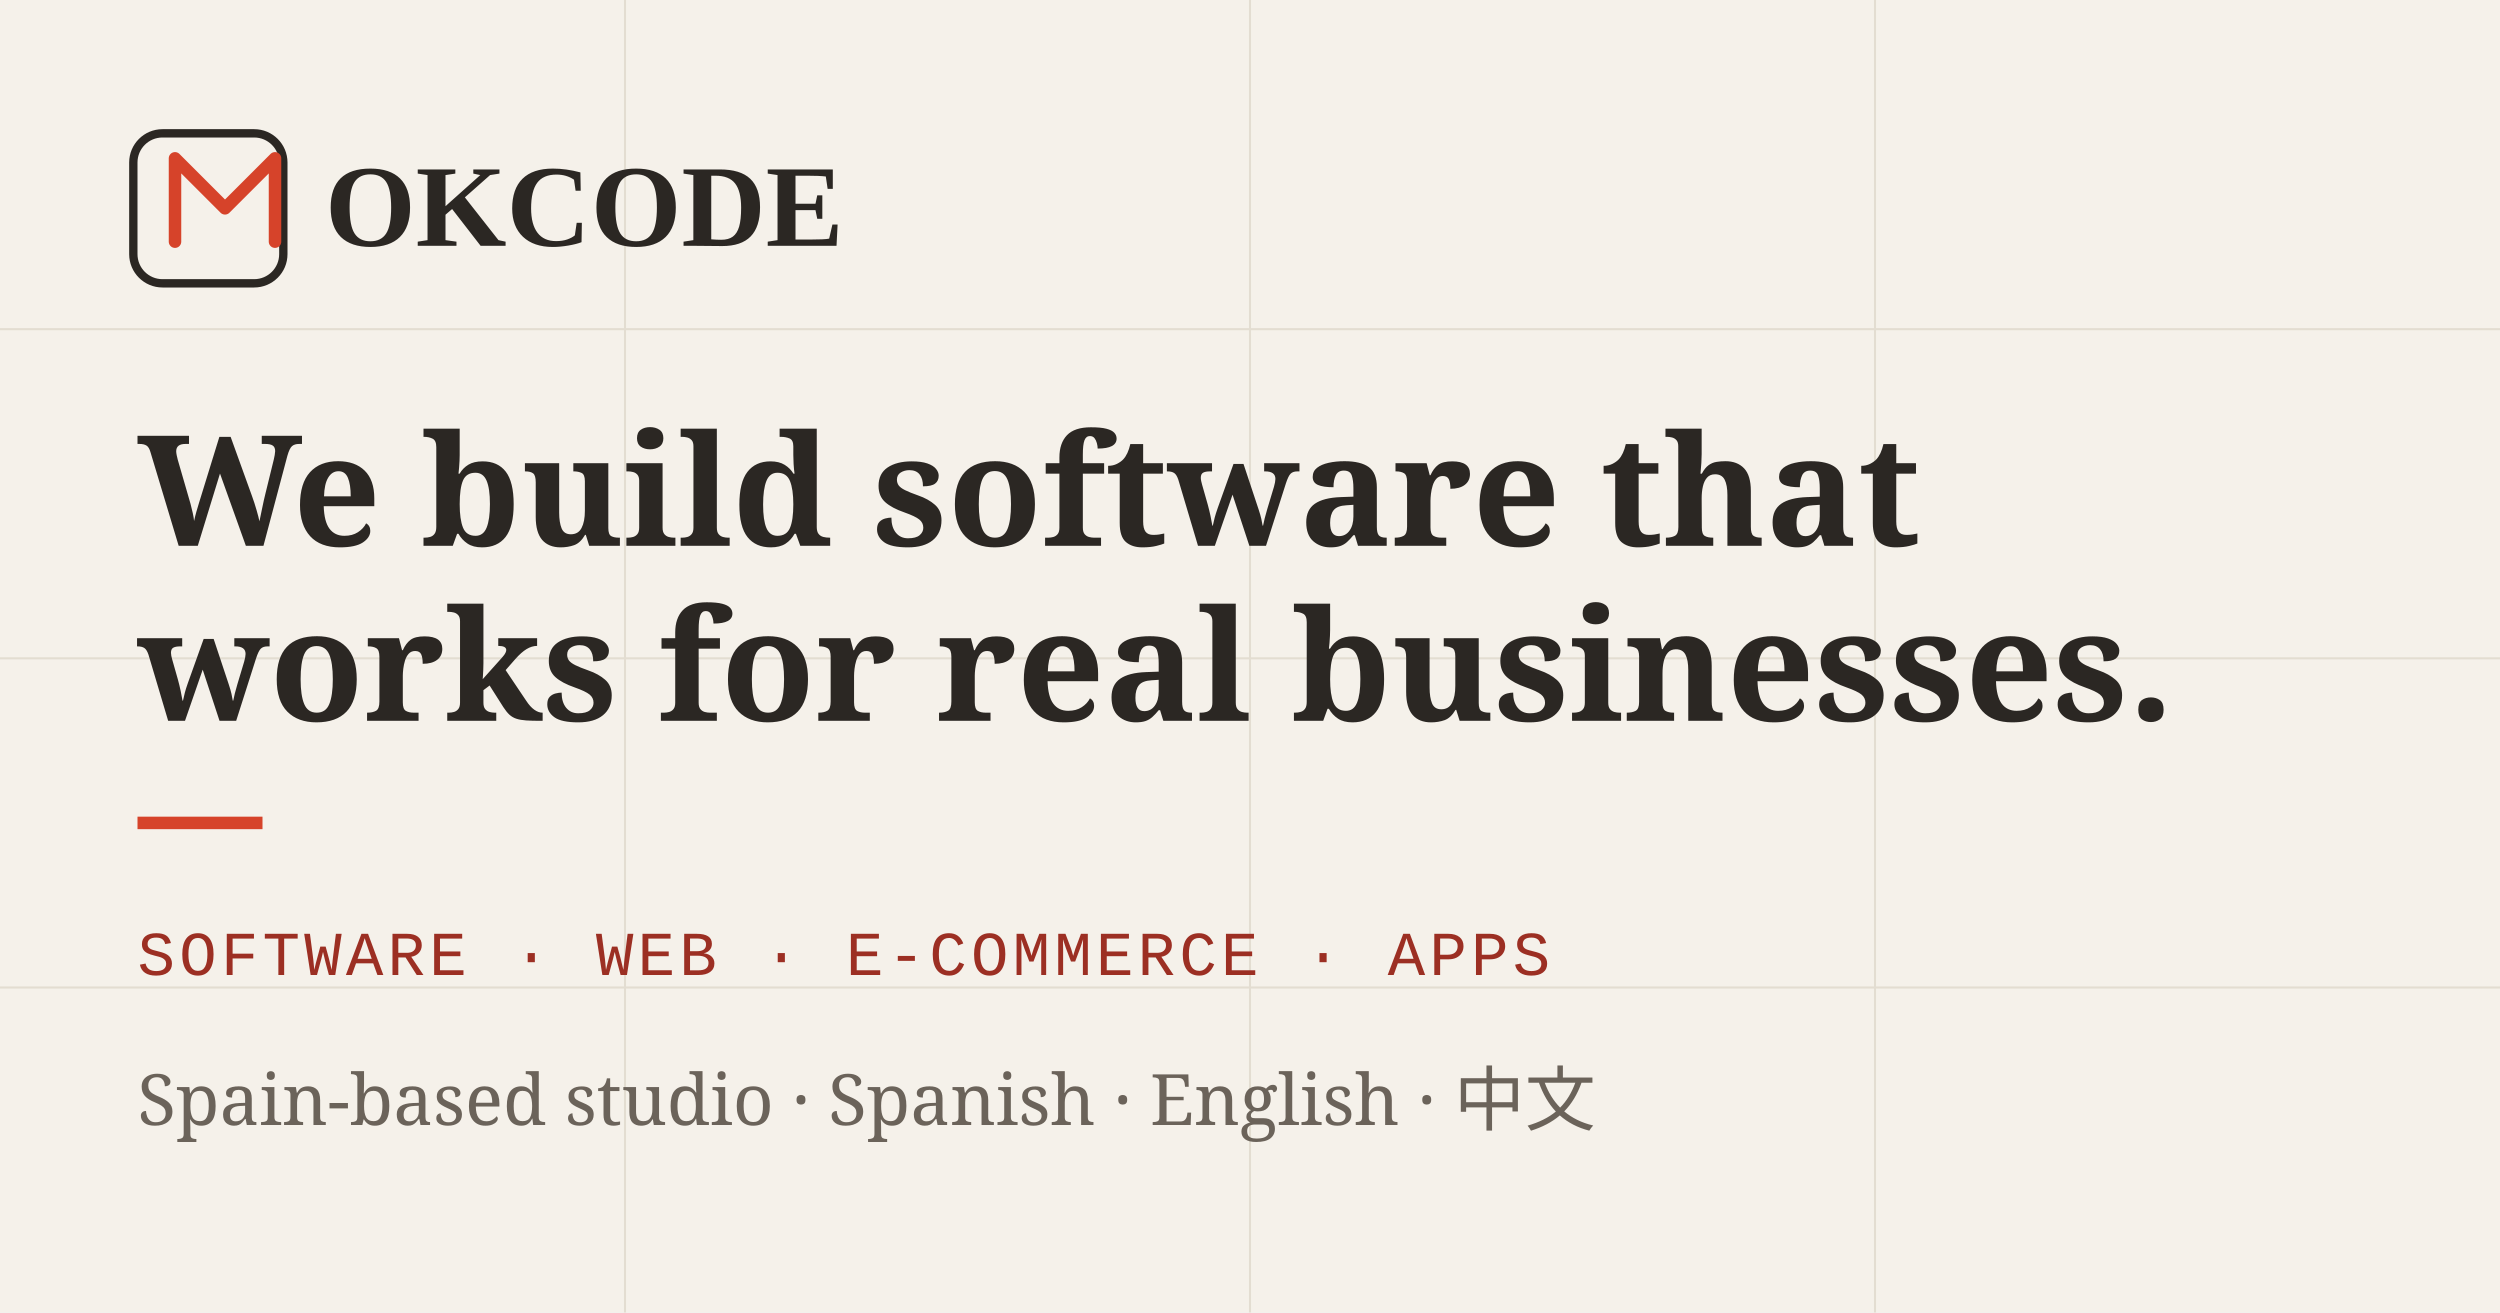
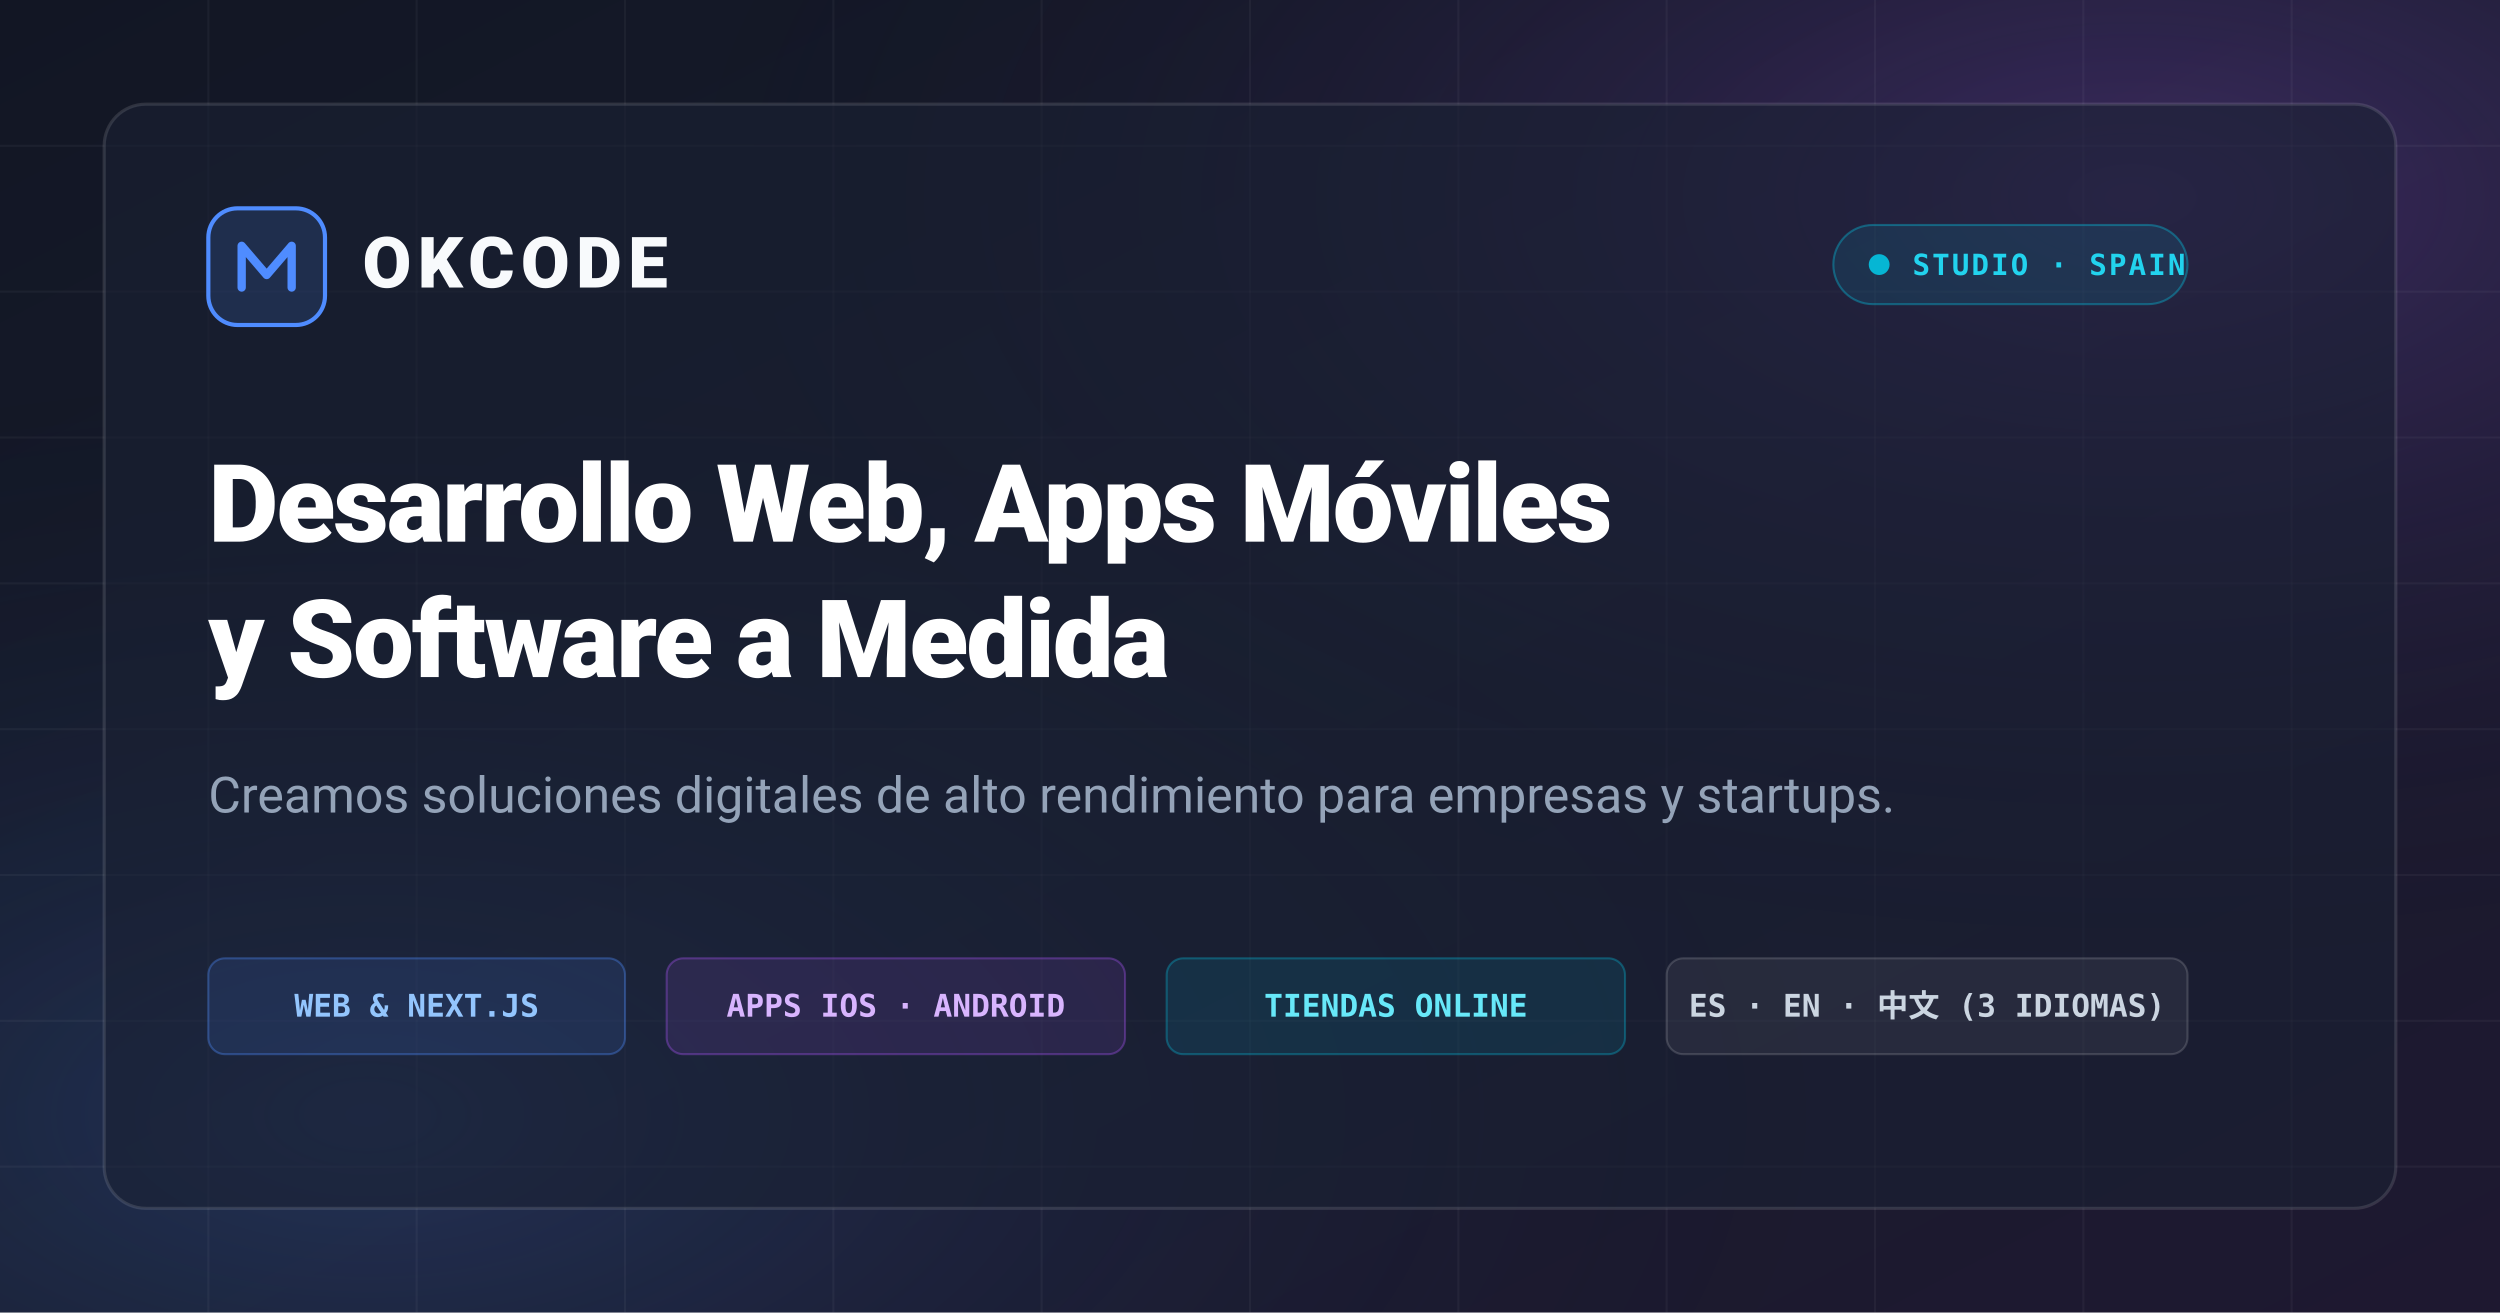
<svg xmlns="http://www.w3.org/2000/svg" width="1200" height="630" viewBox="0 0 1200 630">
-   <rect width="1200" height="630" fill="#f5f1ea" />
-   <g stroke="#e3ddd1" stroke-width="1">
-     <path d="M0 158H1200M0 316H1200M0 474H1200M300 0V630M600 0V630M900 0V630" />
+   <defs>
+     <linearGradient id="bgGrad" x1="0%" y1="0%" x2="100%" y2="100%">
+       <stop offset="0%" stop-color="#121624" />
+       <stop offset="50%" stop-color="#181d2e" />
+       <stop offset="100%" stop-color="#1e1830" />
+     </linearGradient>
+     <linearGradient id="blueViolet" x1="0%" y1="0%" x2="100%" y2="0%">
+       <stop offset="0%" stop-color="#4f8cff" />
+       <stop offset="100%" stop-color="#a855f7" />
+     </linearGradient>
+     <radialGradient id="glowTopRight" cx="85%" cy="15%" r="60%">
+       <stop offset="0%" stop-color="rgba(168, 85, 247, 0.25)" />
+       <stop offset="100%" stop-color="transparent" />
+     </radialGradient>
+     <radialGradient id="glowBottomLeft" cx="15%" cy="85%" r="60%">
+       <stop offset="0%" stop-color="rgba(79, 140, 255, 0.2)" />
+       <stop offset="100%" stop-color="transparent" />
+     </radialGradient>
+   </defs>
+   <rect width="1200" height="630" fill="url(#bgGrad)" />
+   <rect width="1200" height="630" fill="url(#glowTopRight)" />
+   <rect width="1200" height="630" fill="url(#glowBottomLeft)" />
+   <g stroke="rgba(255, 255, 255, 0.04)" stroke-width="1">
+     <path d="M0 70H1200M0 140H1200M0 210H1200M0 280H1200M0 350H1200M0 420H1200M0 490H1200M0 560H1200" />
+     <path d="M100 0V630M200 0V630M300 0V630M400 0V630M500 0V630M600 0V630M700 0V630M800 0V630M900 0V630M1000 0V630M1100 0V630" />
  </g>
-   <rect x="64" y="64" width="72" height="72" rx="14" fill="none" stroke="#2b2723" stroke-width="4" />
-   <path d="M84 116V76l24 24 24-24v40" fill="none" stroke="#d6432a" stroke-width="6" stroke-linecap="round" stroke-linejoin="round" />
-   <text x="156" y="118" font-family="Georgia, 'Times New Roman', serif" font-size="56" font-weight="700" fill="#2b2723">OKCODE</text>
-   <text x="66" y="262" font-family="Georgia, serif" font-size="74" font-weight="600" fill="#2b2723">We build software that</text>
-   <text x="66" y="346" font-family="Georgia, serif" font-size="74" font-weight="600" fill="#2b2723">works for real businesses.</text>
-   <rect x="66" y="392" width="60" height="6" fill="#d6432a" />
-   <text x="66" y="468" font-family="'Courier New', monospace" font-size="30" letter-spacing="2" fill="#9c2f23">SOFTWARE · WEB · E-COMMERCE · APPS</text>
-   <text x="66" y="540" font-family="Georgia, serif" font-size="34" fill="#6b635a">Spain-based studio · Spanish · English · 中文</text>
+   <rect x="50" y="50" width="1100" height="530" rx="20" fill="rgba(26, 32, 50, 0.6)" stroke="rgba(255, 255, 255, 0.12)" stroke-width="1.5" />
+   <g transform="translate(100, 100)">
+     <rect x="0" y="0" width="56" height="56" rx="14" fill="rgba(79, 140, 255, 0.15)" stroke="#4f8cff" stroke-width="2" />
+     <path d="M16 38V18l12 14 12-14v20" fill="none" stroke="#4f8cff" stroke-width="4" stroke-linecap="round" stroke-linejoin="round" />
+     <text x="74" y="38" font-family="-apple-system, BlinkMacSystemFont, 'Segoe UI', Roboto, sans-serif" font-size="34" font-weight="800" letter-spacing="3" fill="#f8fafc">OKCODE</text>
+     <rect x="780" y="8" width="170" height="38" rx="19" fill="rgba(6, 182, 212, 0.12)" stroke="rgba(6, 182, 212, 0.4)" stroke-width="1" />
+     <circle cx="802" cy="27" r="5" fill="#06b6d4" />
+     <text x="818" y="32" font-family="Consolas, Monaco, monospace" font-size="14" font-weight="600" fill="#22d3ee" letter-spacing="1">STUDIO · SPAIN</text>
+   </g>
+   <g transform="translate(100, 220)">
+     <text x="0" y="40" font-family="-apple-system, BlinkMacSystemFont, 'Segoe UI', Roboto, sans-serif" font-size="52" font-weight="800" fill="#ffffff" letter-spacing="-1">Desarrollo Web, Apps Móviles</text>
+     <text x="0" y="105" font-family="-apple-system, BlinkMacSystemFont, 'Segoe UI', Roboto, sans-serif" font-size="52" font-weight="800" fill="#ffffff" letter-spacing="-1">y Software a Medida</text>
+     <text x="0" y="170" font-family="-apple-system, BlinkMacSystemFont, 'Segoe UI', Roboto, sans-serif" font-size="24" fill="#94a3b8" font-weight="400">
+       Creamos soluciones digitales de alto rendimiento para empresas y startups.
+     </text>
+   </g>
+   <g transform="translate(100, 460)">
+     <rect x="0" y="0" width="200" height="46" rx="8" fill="rgba(79, 140, 255, 0.12)" stroke="rgba(79, 140, 255, 0.35)" stroke-width="1" />
+     <text x="100" y="28" font-family="Consolas, Monaco, monospace" font-size="15" font-weight="600" fill="#93c5fd" text-anchor="middle">WEB &amp; NEXT.JS</text>
+     <rect x="220" y="0" width="220" height="46" rx="8" fill="rgba(168, 85, 247, 0.12)" stroke="rgba(168, 85, 247, 0.35)" stroke-width="1" />
+     <text x="330" y="28" font-family="Consolas, Monaco, monospace" font-size="15" font-weight="600" fill="#d8b4fe" text-anchor="middle">APPS IOS · ANDROID</text>
+     <rect x="460" y="0" width="220" height="46" rx="8" fill="rgba(6, 182, 212, 0.12)" stroke="rgba(6, 182, 212, 0.35)" stroke-width="1" />
+     <text x="570" y="28" font-family="Consolas, Monaco, monospace" font-size="15" font-weight="600" fill="#67e8f9" text-anchor="middle">TIENDAS ONLINE</text>
+     <rect x="700" y="0" width="250" height="46" rx="8" fill="rgba(255, 255, 255, 0.06)" stroke="rgba(255, 255, 255, 0.15)" stroke-width="1" />
+     <text x="825" y="28" font-family="Consolas, Monaco, monospace" font-size="15" font-weight="600" fill="#cbd5e1" text-anchor="middle">ES · EN · 中文 (3 IDIOMAS)</text>
+   </g>
</svg>
